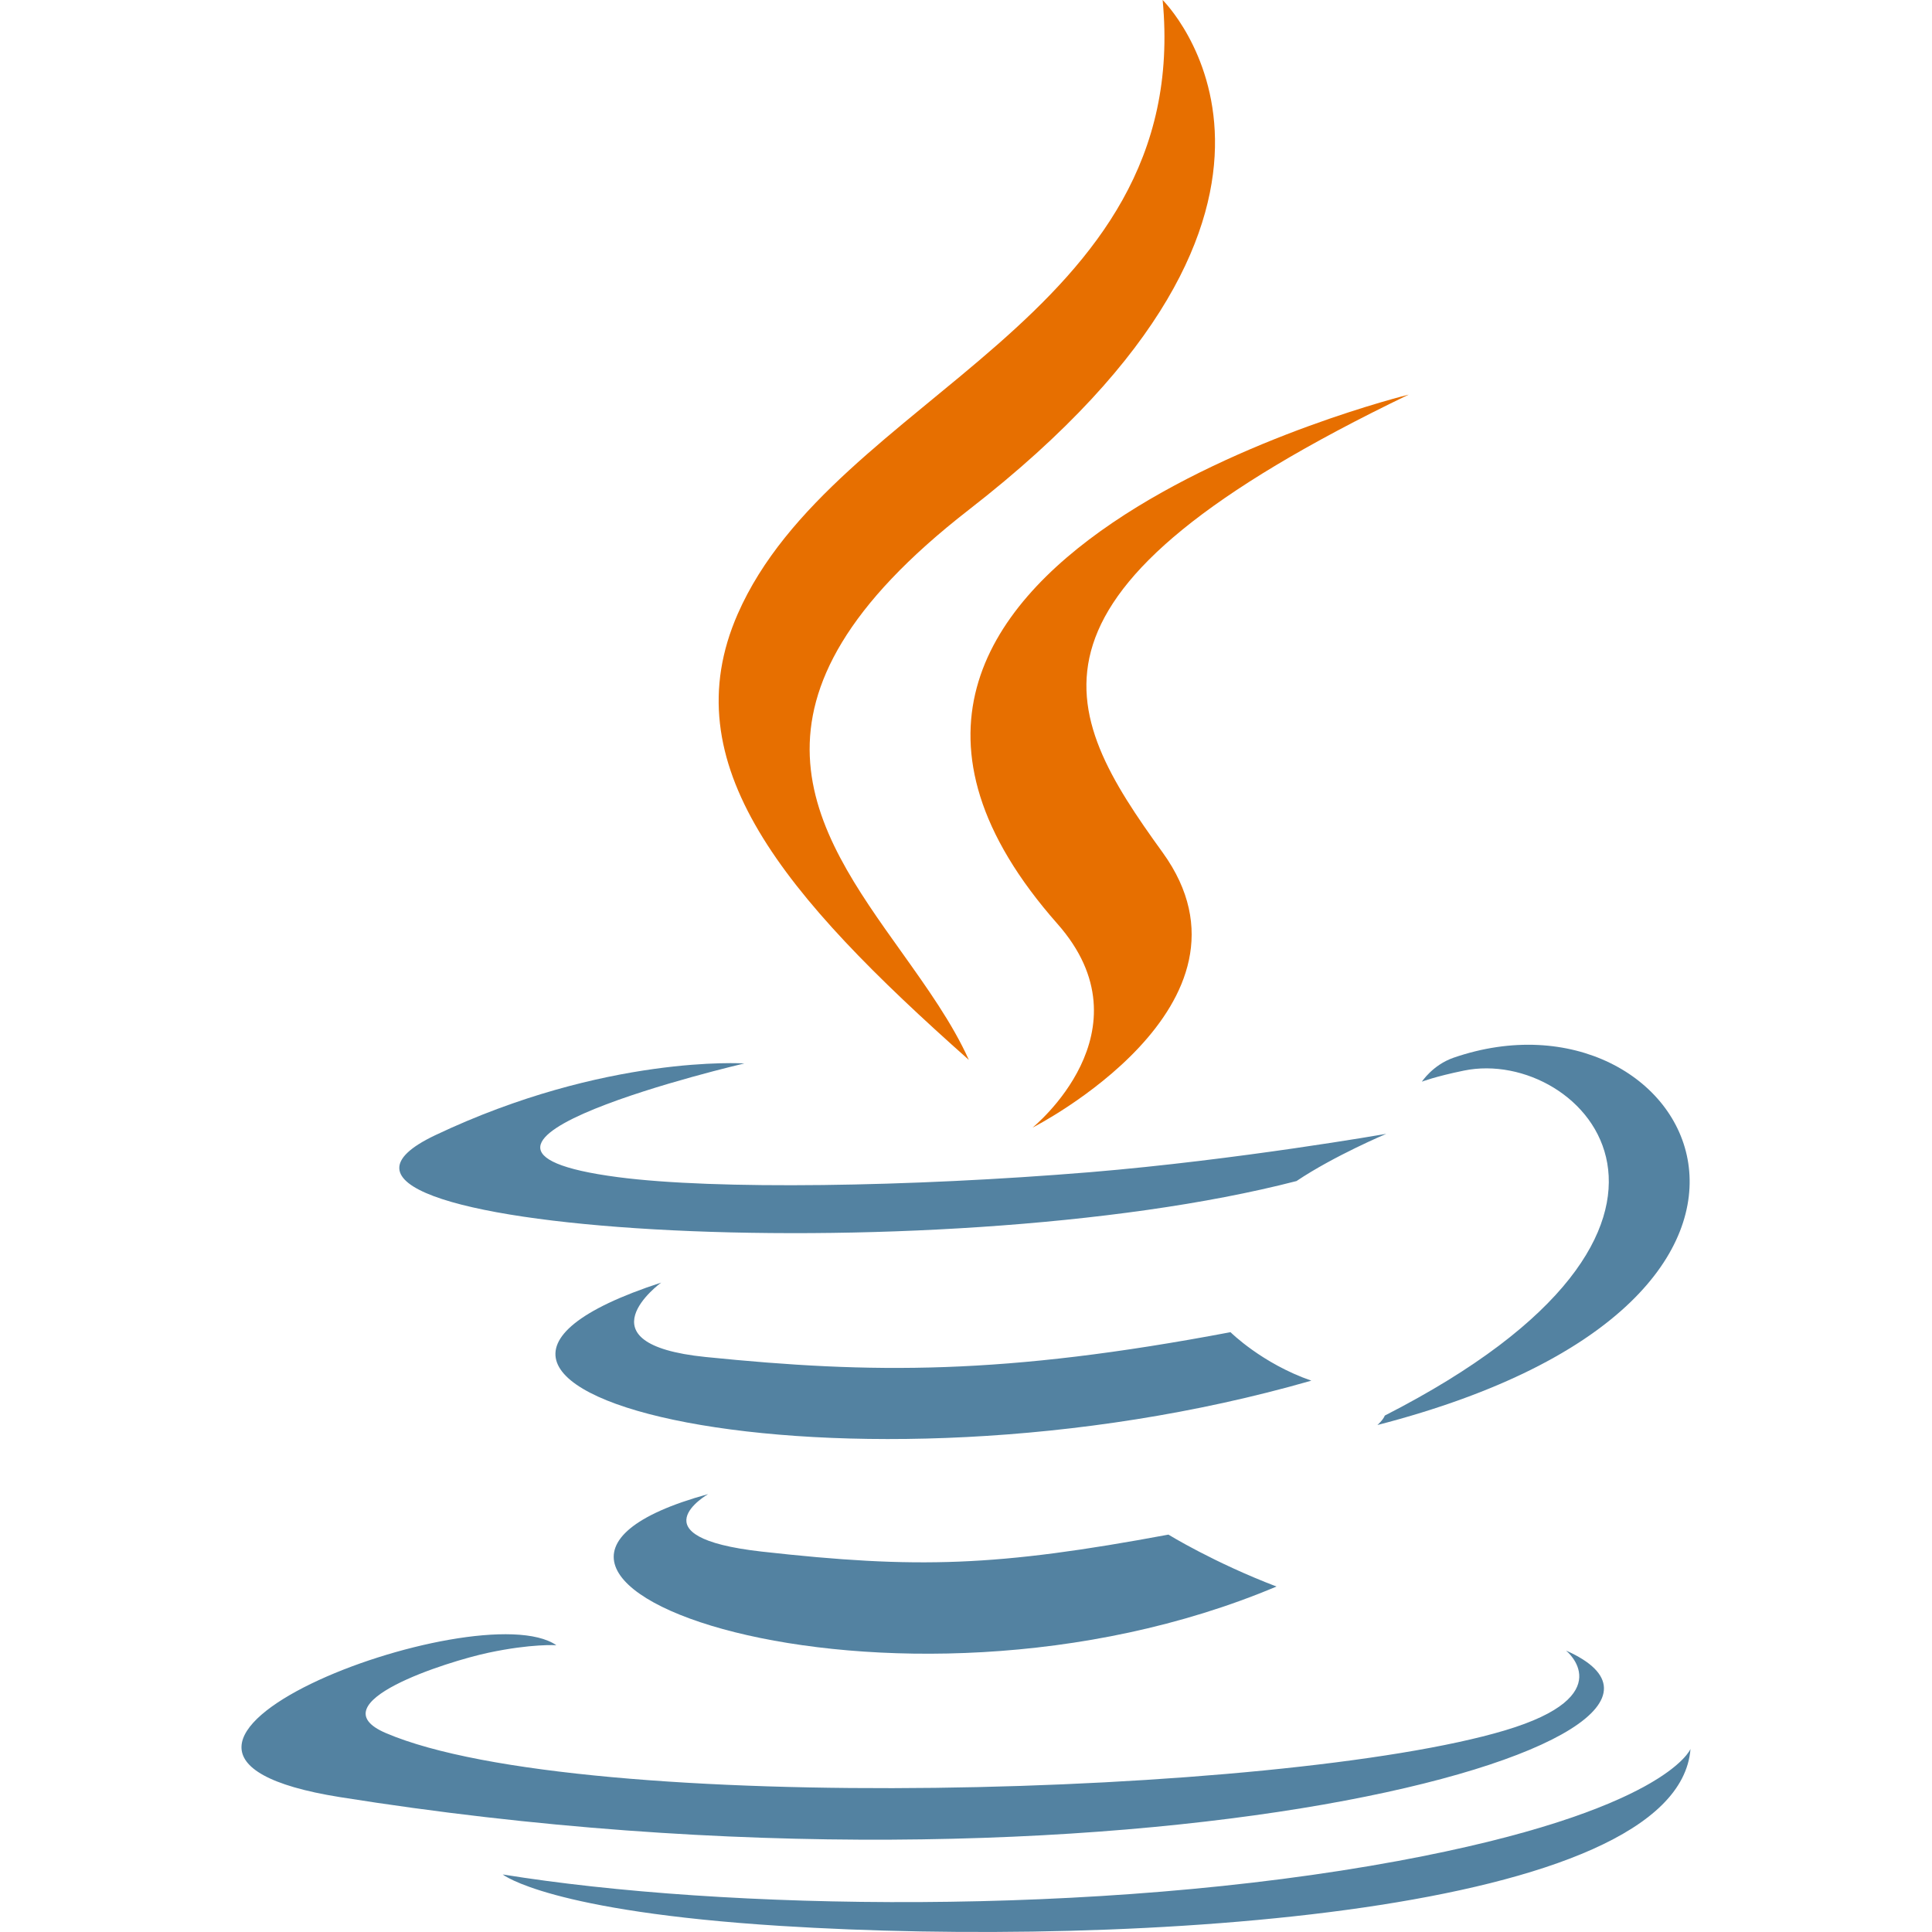
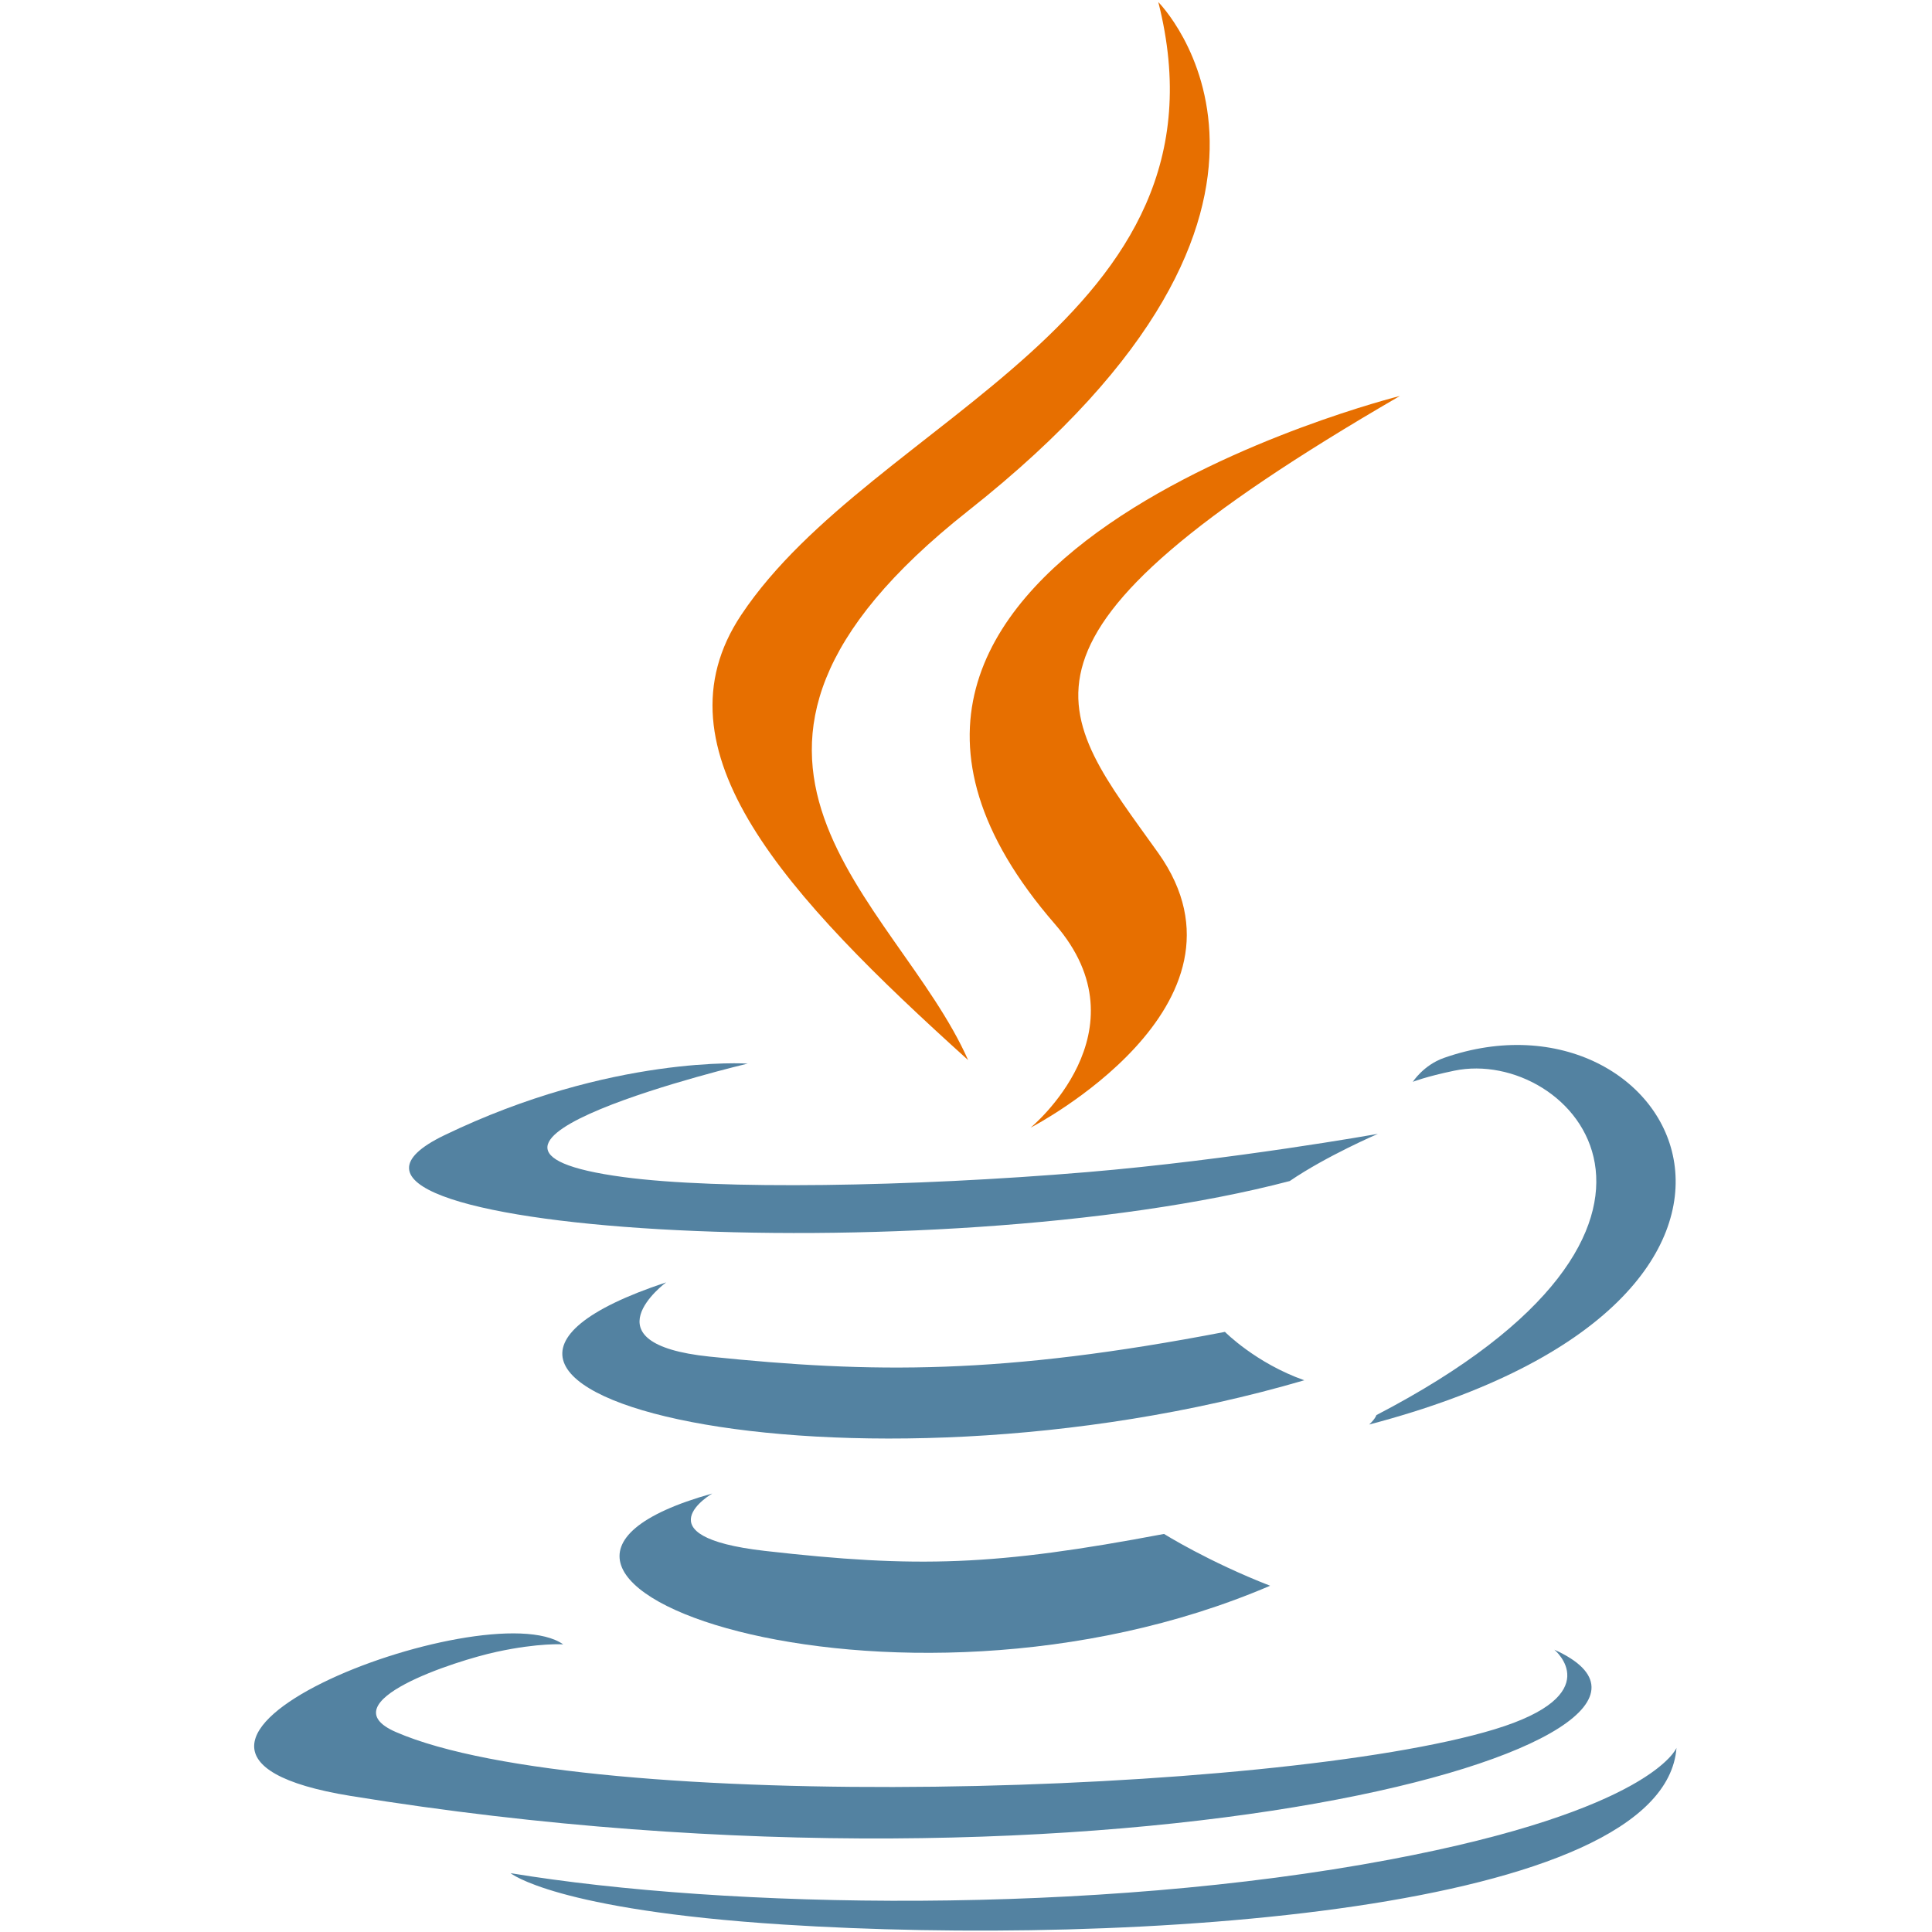
- <svg xmlns="http://www.w3.org/2000/svg" width="800px" height="800px" viewBox="0 0 32 32" fill="none">
-   <path d="M16.05 8.441C22.638 3.326 19.257 0 19.257 0C19.76 5.287 13.813 6.536 12.219 10.169C11.131 12.649 12.964 14.819 16.047 17.555C15.775 16.949 15.354 16.361 14.929 15.764C13.477 13.731 11.964 11.613 16.05 8.441Z" fill="#E76F00" />
-   <path d="M17.102 18.677C17.102 18.677 19.084 17.078 17.514 15.301C12.193 9.272 23.333 6.536 23.333 6.536C16.532 9.812 17.547 11.757 19.257 14.12C21.087 16.654 17.102 18.677 17.102 18.677Z" fill="#E76F00" />
-   <path d="M22.937 23.446C29.042 20.326 26.22 17.328 24.249 17.732C23.766 17.831 23.551 17.916 23.551 17.916C23.551 17.916 23.73 17.64 24.073 17.52C27.971 16.173 30.968 21.495 22.814 23.603C22.814 23.603 22.909 23.52 22.937 23.446Z" fill="#5382A1" />
-   <path d="M10.233 19.497C6.413 18.995 12.328 17.614 12.328 17.614C12.328 17.614 10.031 17.462 7.206 18.804C3.866 20.393 15.468 21.116 21.474 19.562C22.098 19.143 22.961 18.78 22.961 18.78C22.961 18.78 20.504 19.211 18.056 19.415C15.061 19.661 11.846 19.709 10.233 19.497Z" fill="#5382A1" />
-   <path d="M11.686 22.476C9.556 22.259 10.951 21.244 10.951 21.244C5.439 23.043 14.018 25.083 21.72 22.868C20.901 22.584 20.381 22.065 20.381 22.065C16.616 22.778 14.441 22.755 11.686 22.476Z" fill="#5382A1" />
-   <path d="M12.614 25.699C10.486 25.459 11.729 24.747 11.729 24.747C6.726 26.122 14.773 28.962 21.143 26.278C20.1 25.879 19.353 25.418 19.353 25.418C16.511 25.947 15.193 25.988 12.614 25.699Z" fill="#5382A1" />
-   <path d="M25.939 27.339C25.939 27.339 26.859 28.084 24.925 28.661C21.248 29.757 9.621 30.087 6.391 28.705C5.23 28.208 7.407 27.519 8.092 27.374C8.806 27.222 9.215 27.25 9.215 27.25C7.923 26.356 0.868 29.007 5.631 29.766C18.619 31.837 29.308 28.833 25.939 27.339Z" fill="#5382A1" />
-   <path d="M28 28.968C27.787 31.695 18.788 32.268 12.927 31.899C9.104 31.658 8.338 31.056 8.327 31.047C11.986 31.64 18.155 31.748 23.157 30.823C27.59 30.002 28 28.968 28 28.968Z" fill="#5382A1" />
+ <svg xmlns="http://www.w3.org/2000/svg" width="800px" height="800px" viewBox="-45 0 346 346" version="1.1" preserveAspectRatio="xMidYMid">
+   <g>
+     <path d="M82.554,267.473 C82.554,267.473 69.356,275.148 91.947,277.745 C119.316,280.867 133.303,280.42 163.464,274.711 C163.464,274.711 171.393,279.683 182.467,283.99 C114.856,312.967 29.448,282.311 82.554,267.473" fill="#5382A1">
+ 
+ </path>
+     <path d="M74.292,229.659 C74.292,229.659 59.489,240.617 82.097,242.955 C111.333,245.971 134.421,246.218 174.373,238.525 C174.373,238.525 179.899,244.127 188.588,247.191 C106.841,271.095 15.79,249.076 74.292,229.659" fill="#5382A1">
+ 
+ </path>
+     <path d="M143.942,165.515 C160.601,184.695 139.565,201.955 139.565,201.955 C139.565,201.955 181.866,180.118 162.439,152.772 C144.295,127.271 130.38,114.6 205.707,70.914 C205.707,70.914 87.469,100.444 143.942,165.515" fill="#E76F00">
+ 
+ </path>
+     <path d="M233.364,295.442 C233.364,295.442 243.131,303.489 222.607,309.715 C183.581,321.538 60.175,325.108 25.893,310.186 C13.57,304.825 36.68,297.385 43.949,295.824 C51.53,294.18 55.863,294.487 55.863,294.487 C42.158,284.832 -32.72,313.444 17.829,321.637 C155.682,343.993 269.121,311.571 233.364,295.442" fill="#5382A1">
+ 
+ </path>
+     <path d="M88.901,190.48 C88.901,190.48 26.129,205.389 66.672,210.803 C83.79,213.095 117.915,212.577 149.702,209.913 C175.68,207.722 201.765,203.063 201.765,203.063 C201.765,203.063 192.605,206.986 185.978,211.511 C122.234,228.276 -0.908,220.477 34.543,203.328 C64.524,188.836 88.901,190.48 88.901,190.48" fill="#5382A1">
+ 
+ </path>
+     <path d="M201.506,253.422 C266.305,219.75 236.345,187.392 215.433,191.751 C210.307,192.818 208.022,193.743 208.022,193.743 C208.022,193.743 209.925,190.762 213.559,189.472 C254.929,174.927 286.746,232.369 200.204,255.119 C200.204,255.12 201.207,254.224 201.506,253.422" fill="#5382A1">
+ 
+ </path>
+     <path d="M162.439,0.371 C162.439,0.371 198.326,36.27 128.402,91.472 C72.331,135.754 115.616,161.002 128.379,189.849 C95.649,160.318 71.63,134.323 87.744,110.128 C111.395,74.613 176.918,57.394 162.439,0.371" fill="#E76F00">
+ 
+ </path>
+     <path d="M95.268,344.665 C157.467,348.647 252.98,342.456 255.242,313.026 C255.242,313.026 250.894,324.183 203.838,333.043 C150.75,343.033 85.274,341.867 46.439,335.464 C46.44,335.463 54.389,342.044 95.268,344.665" fill="#5382A1">
+ 
+ </path>
+   </g>
</svg>
